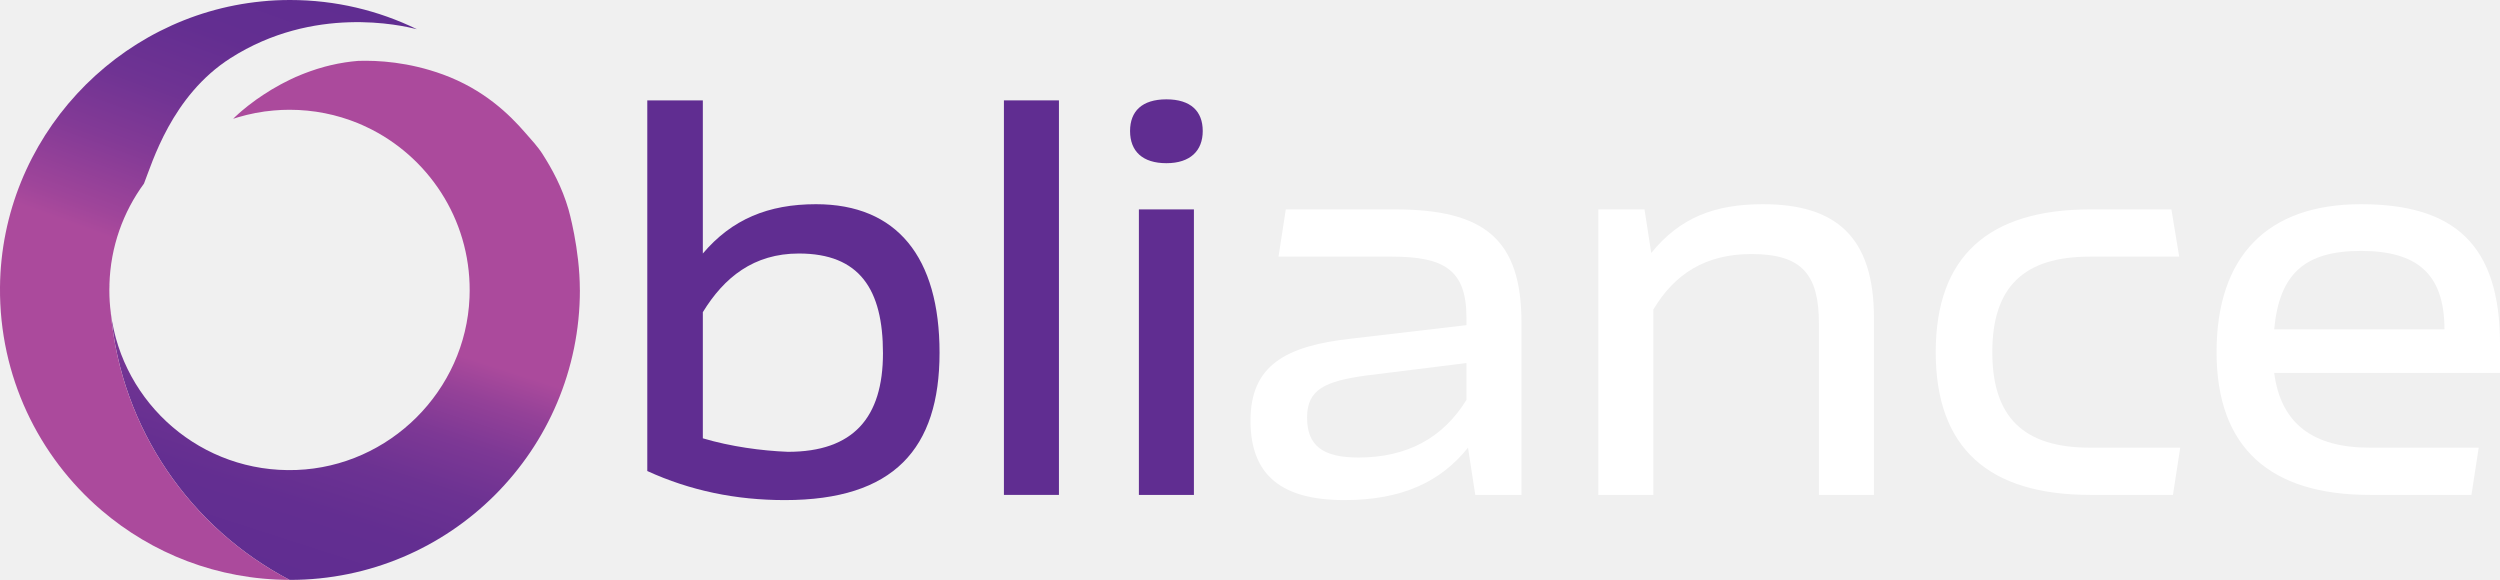
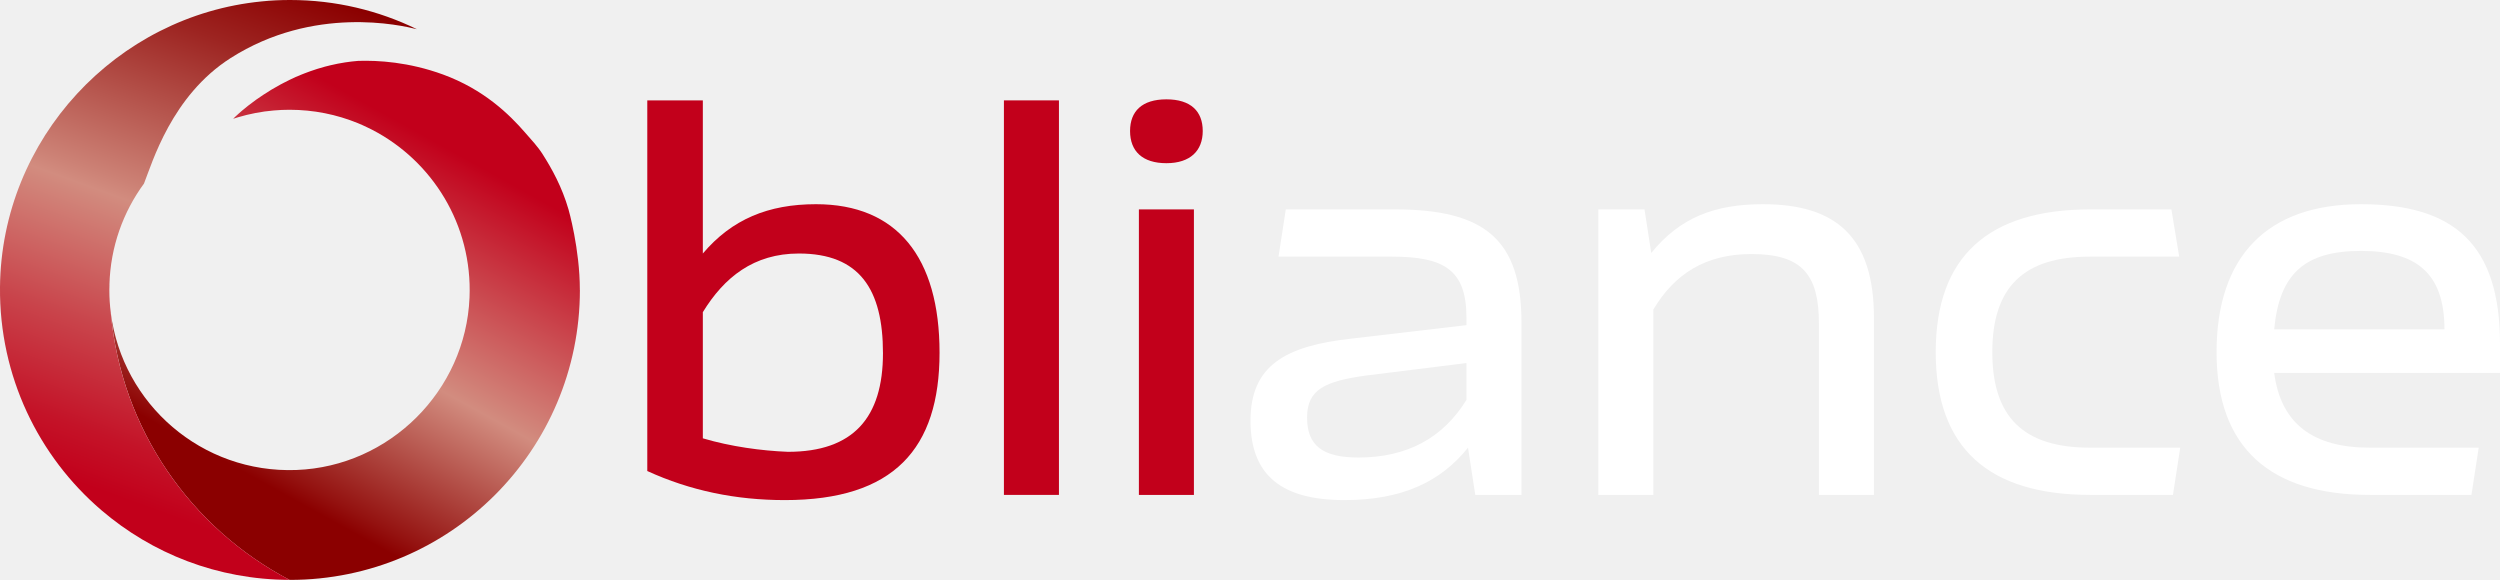
<svg xmlns="http://www.w3.org/2000/svg" id="Calque_2" data-name="Calque 2" viewBox="0 0 529.75 122.88">
  <defs>
    <style>
      .cls-1 {
-         fill: #602d91;
+         fill: #fff;
      }

      .cls-2 {
-         fill: #fff;
+         fill: #c2001b;
      }

      .cls-3 {
-         fill: url(#Dégradé_sans_nom_708);
+         fill: url(#Dégradé_sans_nom_3900);
      }

      .cls-4 {
-         fill: url(#Dégradé_sans_nom_680);
+         fill: url(#Dégradé_sans_nom_3912);
      }
    </style>
-     <linearGradient id="Dégradé_sans_nom_680" data-name="Dégradé sans nom 680" x1="90.15" y1="16.15" x2="56.35" y2="120.97" gradientUnits="userSpaceOnUse">
-       <stop offset="0" stop-color="#ab4a9c" />
-       <stop offset=".49" stop-color="#ab4a9c" />
-       <stop offset=".56" stop-color="#944198" />
-       <stop offset=".65" stop-color="#7d3895" />
-       <stop offset=".75" stop-color="#6c3292" />
-       <stop offset=".86" stop-color="#632e91" />
-       <stop offset="1" stop-color="#602d91" />
+     <linearGradient id="Dégradé_sans_nom_3900" data-name="Dégradé sans nom 3900" x1="100.79" y1="22.04" x2="51.77" y2="110.5" gradientUnits="userSpaceOnUse">
+       <stop offset=".11" stop-color="#c2001b" />
+       <stop offset=".56" stop-color="#d28c7f" />
+       <stop offset=".65" stop-color="#c0695f" />
+       <stop offset=".87" stop-color="#941210" />
+       <stop offset=".91" stop-color="#8b0000" />
    </linearGradient>
-     <linearGradient id="Dégradé_sans_nom_708" data-name="Dégradé sans nom 708" x1="20.66" y1="114.33" x2="63.21" y2="-2.64" gradientUnits="userSpaceOnUse">
-       <stop offset="0" stop-color="#ab4a9c" />
-       <stop offset=".49" stop-color="#ab4a9c" />
-       <stop offset=".53" stop-color="#9f459a" />
-       <stop offset=".65" stop-color="#833a96" />
-       <stop offset=".76" stop-color="#6f3393" />
-       <stop offset=".88" stop-color="#632e91" />
-       <stop offset="1" stop-color="#602d91" />
+     <linearGradient id="Dégradé_sans_nom_3912" data-name="Dégradé sans nom 3912" x1="20.66" y1="114.33" x2="63.21" y2="-2.64" gradientUnits="userSpaceOnUse">
+       <stop offset=".08" stop-color="#c2001b" />
+       <stop offset=".17" stop-color="#c41328" />
+       <stop offset=".34" stop-color="#c9444b" />
+       <stop offset=".56" stop-color="#d28c7f" />
+       <stop offset=".59" stop-color="#cc8175" />
+       <stop offset=".87" stop-color="#9d2421" />
+       <stop offset="1" stop-color="#8b0000" />
    </linearGradient>
  </defs>
-   <g id="Obliance">
-     <g id="Obliance-2" data-name="Obliance">
-       <path id="Obliance-3" data-name="Obliance" class="cls-4" d="M122.88,61.44c0,33.93-27.51,61.44-61.44,61.44h-.08c-20.87-10.92-35.66-31.91-37.87-56.52,2.47,19.24,19.25,33.99,39.34,33.23,19.73-.75,35.83-16.78,36.66-36.5.65-15.47-7.91-29.02-20.65-35.6-.33-.17-.66-.34-1-.49-.66-.33-1.33-.62-2.02-.91-4.46-1.82-9.35-2.83-14.47-2.83-1.13,0-2.25.05-3.36.15-2.6.22-5.13.72-7.56,1.44-.17.05-.35.1-.51.16-.17.05-.35.1-.51.16t.03-.03s.02-.02.03-.03c.02-.02.03-.03.05-.05.04-.04.09-.09.16-.16.06-.06.13-.13.21-.2.16-.15.35-.33.58-.53,0,0,.03-.02.03-.03.23-.2.49-.43.79-.69.78-.66,1.78-1.46,2.98-2.32.97-.68,2.06-1.41,3.28-2.15.6-.36,1.25-.72,1.92-1.09.25-.13.51-.27.77-.4.39-.2.78-.4,1.19-.6.41-.19.82-.39,1.24-.58.4-.17.8-.35,1.22-.51.22-.09.43-.17.66-.26.27-.1.53-.21.8-.3.18-.07.37-.14.56-.2.4-.14.8-.28,1.22-.41.03-.02.06-.03.09-.03.53-.16,1.07-.32,1.61-.47.4-.11.79-.21,1.2-.3,1.01-.24,2.05-.45,3.12-.61.39-.06.78-.11,1.18-.16.08,0,.16-.02.23-.03.44-.05.89-.09,1.34-.13h0c4.18-.13,10.67.22,17.98,2.89,8.65,3.17,14.03,8.44,17.36,12.27,1.29,1.48,2.69,2.96,3.74,4.61,1.92,3.02,4.1,6.91,5.49,11.72,0,0,2.4,8.34,2.4,17.04Z" />
-       <path id="Obliance-4" data-name="Obliance" class="cls-3" d="M23.2,60.34c-.02.36-.03.73-.03,1.1,0,1.65.1,3.27.31,4.86,0,.02,0,.03,0,.05v.04c2.23,24.59,17.01,45.57,37.87,56.48-15.23-.02-29.16-5.58-39.89-14.78C8.19,96.72-.17,79.76,0,60.84.3,29.35,24.71,3.31,55.45.3h0c1.98-.21,3.99-.3,6.01-.3,9.64,0,18.77,2.23,26.89,6.19-3.38-.85-21.87-5.11-39.49,6.12-12.5,7.97-16.61,22.22-18.35,26.59-4.42,6.03-7.1,13.4-7.32,21.39v.04Z" />
+   <g id="Calque_8" data-name="Calque 8">
+     <g id="Obliance">
+       <path id="Obliance-2" data-name="Obliance" class="cls-3" d="M122.88,61.44c0,33.93-27.51,61.44-61.44,61.44h-.08c-20.87-10.92-35.66-31.91-37.87-56.52,2.47,19.24,19.25,33.99,39.34,33.23,19.73-.75,35.83-16.78,36.66-36.5.65-15.47-7.91-29.02-20.65-35.6-.33-.17-.66-.34-1-.49-.66-.33-1.33-.62-2.02-.91-4.46-1.82-9.35-2.83-14.47-2.83-1.13,0-2.25.05-3.36.15-2.6.22-5.13.72-7.56,1.44-.17.05-.35.1-.51.16-.17.05-.35.1-.51.16t.03-.03s.02-.02.03-.03c.02-.02.03-.03.05-.05.04-.04.09-.09.16-.16.06-.06.13-.13.21-.2.16-.15.35-.33.58-.53,0,0,.03-.02.03-.03.23-.2.49-.43.79-.69.78-.66,1.78-1.46,2.98-2.32.97-.68,2.06-1.41,3.28-2.15.6-.36,1.25-.72,1.92-1.09.25-.13.51-.27.77-.4.39-.2.78-.4,1.19-.6.41-.19.82-.39,1.24-.58.4-.17.8-.35,1.22-.51.22-.09.43-.17.66-.26.27-.1.53-.21.8-.3.18-.07.37-.14.56-.2.4-.14.8-.28,1.22-.41.03-.02.06-.03.09-.03.53-.16,1.07-.32,1.61-.47.4-.11.79-.21,1.2-.3,1.01-.24,2.05-.45,3.12-.61.39-.06.78-.11,1.18-.16.08,0,.16-.02.23-.03.44-.05.89-.09,1.34-.13h0c4.18-.13,10.67.22,17.98,2.89,8.65,3.17,14.03,8.44,17.36,12.27,1.29,1.48,2.69,2.96,3.74,4.61,1.92,3.02,4.1,6.91,5.49,11.72,0,0,2.4,8.34,2.4,17.04Z" />
+       <path id="Obliance-3" data-name="Obliance" class="cls-4" d="M23.2,60.34c-.02.36-.03.73-.03,1.1,0,1.65.1,3.27.31,4.86,0,.02,0,.03,0,.05v.04c2.23,24.59,17.01,45.57,37.87,56.48-15.23-.02-29.16-5.58-39.89-14.78C8.19,96.72-.17,79.76,0,60.84.3,29.35,24.71,3.31,55.45.3h0c1.98-.21,3.99-.3,6.01-.3,9.64,0,18.77,2.23,26.89,6.19-3.38-.85-21.87-5.11-39.49,6.12-12.5,7.97-16.61,22.22-18.35,26.59-4.42,6.03-7.1,13.4-7.32,21.39v.04Z" />
      <g>
-         <path class="cls-1" d="M199.09,74.73c0,20.35-9.68,31.24-32.78,31.24-10.34,0-20.02-1.98-29.15-6.16V21.27h11.77v32.45c6.16-7.26,13.86-10.45,23.98-10.45,17.16,0,26.18,11.22,26.18,31.46ZM187.1,74.84c0-13.53-4.95-21.12-17.82-21.12-9.57,0-15.84,5.06-20.35,12.43v26.73c5.94,1.76,12.43,2.64,18.04,2.86,13.86,0,20.13-7.26,20.13-20.9Z" />
-         <path class="cls-1" d="M212.73,21.27h11.66v83.6h-11.66V21.27Z" />
-         <path class="cls-1" d="M239.46,27.76c0-4.18,2.53-6.71,7.7-6.71s7.7,2.53,7.7,6.71-2.64,6.82-7.7,6.82-7.7-2.53-7.7-6.82ZM241.33,44.37h11.66v60.5h-11.66v-60.5Z" />
-         <path class="cls-2" d="M322.4,68.35v36.52h-9.79l-1.54-10.01c-5.72,7.15-13.86,11.11-26.18,11.11-13.2,0-19.91-5.17-19.91-16.83s7.37-15.84,21.34-17.38l24.42-2.86v-1.65c0-10.23-4.95-12.87-15.84-12.87h-23.98l1.54-10.01h23.1c18.92,0,26.84,6.27,26.84,23.98ZM310.74,84.74v-7.81l-21.23,2.64c-8.8,1.21-12.54,2.97-12.54,8.91s3.3,8.47,10.89,8.47c10.34,0,17.93-4.18,22.88-12.21Z" />
-         <path class="cls-2" d="M397.09,67.36v37.51h-11.66v-36.3c0-10.34-3.52-14.74-14.3-14.74-9.68,0-16.28,4.18-20.79,11.77v39.27h-11.66v-60.5h9.79l1.43,9.24c6.05-7.48,13.42-10.34,23.65-10.34,15.4,0,23.54,6.82,23.54,24.09Z" />
-         <path class="cls-2" d="M410.18,74.62c0-20.35,11.22-30.25,32.78-30.25h17.16l1.65,10.01h-18.92c-13.97,0-20.68,6.38-20.68,20.24s6.71,20.24,20.68,20.24h19.14l-1.54,10.01h-17.49c-21.56,0-32.78-9.9-32.78-30.25Z" />
-         <path class="cls-2" d="M529.75,79.02h-47.85c1.43,10.89,8.36,15.84,20.24,15.84h23.1l-1.54,10.01h-21.56c-21.01,0-32.45-9.9-32.45-30.25s10.78-31.35,30.58-31.35,29.48,8.58,29.48,29.59v6.16ZM517.98,69.78c0-11.88-5.94-16.61-17.71-16.61s-17.27,4.73-18.37,16.61h36.08Z" />
+         <path class="cls-2" d="M199.09,74.73c0,20.35-9.68,31.24-32.78,31.24-10.34,0-20.02-1.98-29.15-6.16V21.27h11.77v32.45c6.16-7.26,13.86-10.45,23.98-10.45,17.16,0,26.18,11.22,26.18,31.46ZM187.1,74.84c0-13.53-4.95-21.12-17.82-21.12-9.57,0-15.84,5.06-20.35,12.43v26.73c5.94,1.76,12.43,2.64,18.04,2.86,13.86,0,20.13-7.26,20.13-20.9Z" />
+         <path class="cls-2" d="M212.73,21.27h11.66v83.6h-11.66V21.27Z" />
+         <path class="cls-2" d="M239.46,27.76c0-4.18,2.53-6.71,7.7-6.71s7.7,2.53,7.7,6.71-2.64,6.82-7.7,6.82-7.7-2.53-7.7-6.82ZM241.33,44.37h11.66v60.5h-11.66v-60.5Z" />
+         <path class="cls-1" d="M322.4,68.35v36.52h-9.79l-1.54-10.01c-5.72,7.15-13.86,11.11-26.18,11.11-13.2,0-19.91-5.17-19.91-16.83s7.37-15.84,21.34-17.38l24.42-2.86v-1.65c0-10.23-4.95-12.87-15.84-12.87h-23.98l1.54-10.01h23.1c18.92,0,26.84,6.27,26.84,23.98ZM310.74,84.74v-7.81l-21.23,2.64c-8.8,1.21-12.54,2.97-12.54,8.91s3.3,8.47,10.89,8.47c10.34,0,17.93-4.18,22.88-12.21Z" />
+         <path class="cls-1" d="M397.09,67.36v37.51h-11.66v-36.3c0-10.34-3.52-14.74-14.3-14.74-9.68,0-16.28,4.18-20.79,11.77v39.27h-11.66v-60.5h9.79l1.43,9.24c6.05-7.48,13.42-10.34,23.65-10.34,15.4,0,23.54,6.82,23.54,24.09Z" />
+         <path class="cls-1" d="M410.18,74.62c0-20.35,11.22-30.25,32.78-30.25h17.16l1.65,10.01h-18.92c-13.97,0-20.68,6.38-20.68,20.24s6.71,20.24,20.68,20.24h19.14l-1.54,10.01h-17.49c-21.56,0-32.78-9.9-32.78-30.25Z" />
+         <path class="cls-1" d="M529.75,79.02h-47.85c1.43,10.89,8.36,15.84,20.24,15.84h23.1l-1.54,10.01h-21.56c-21.01,0-32.45-9.9-32.45-30.25s10.78-31.35,30.58-31.35,29.48,8.58,29.48,29.59v6.16ZM517.98,69.78c0-11.88-5.94-16.61-17.71-16.61s-17.27,4.73-18.37,16.61h36.08Z" />
      </g>
    </g>
  </g>
</svg>
